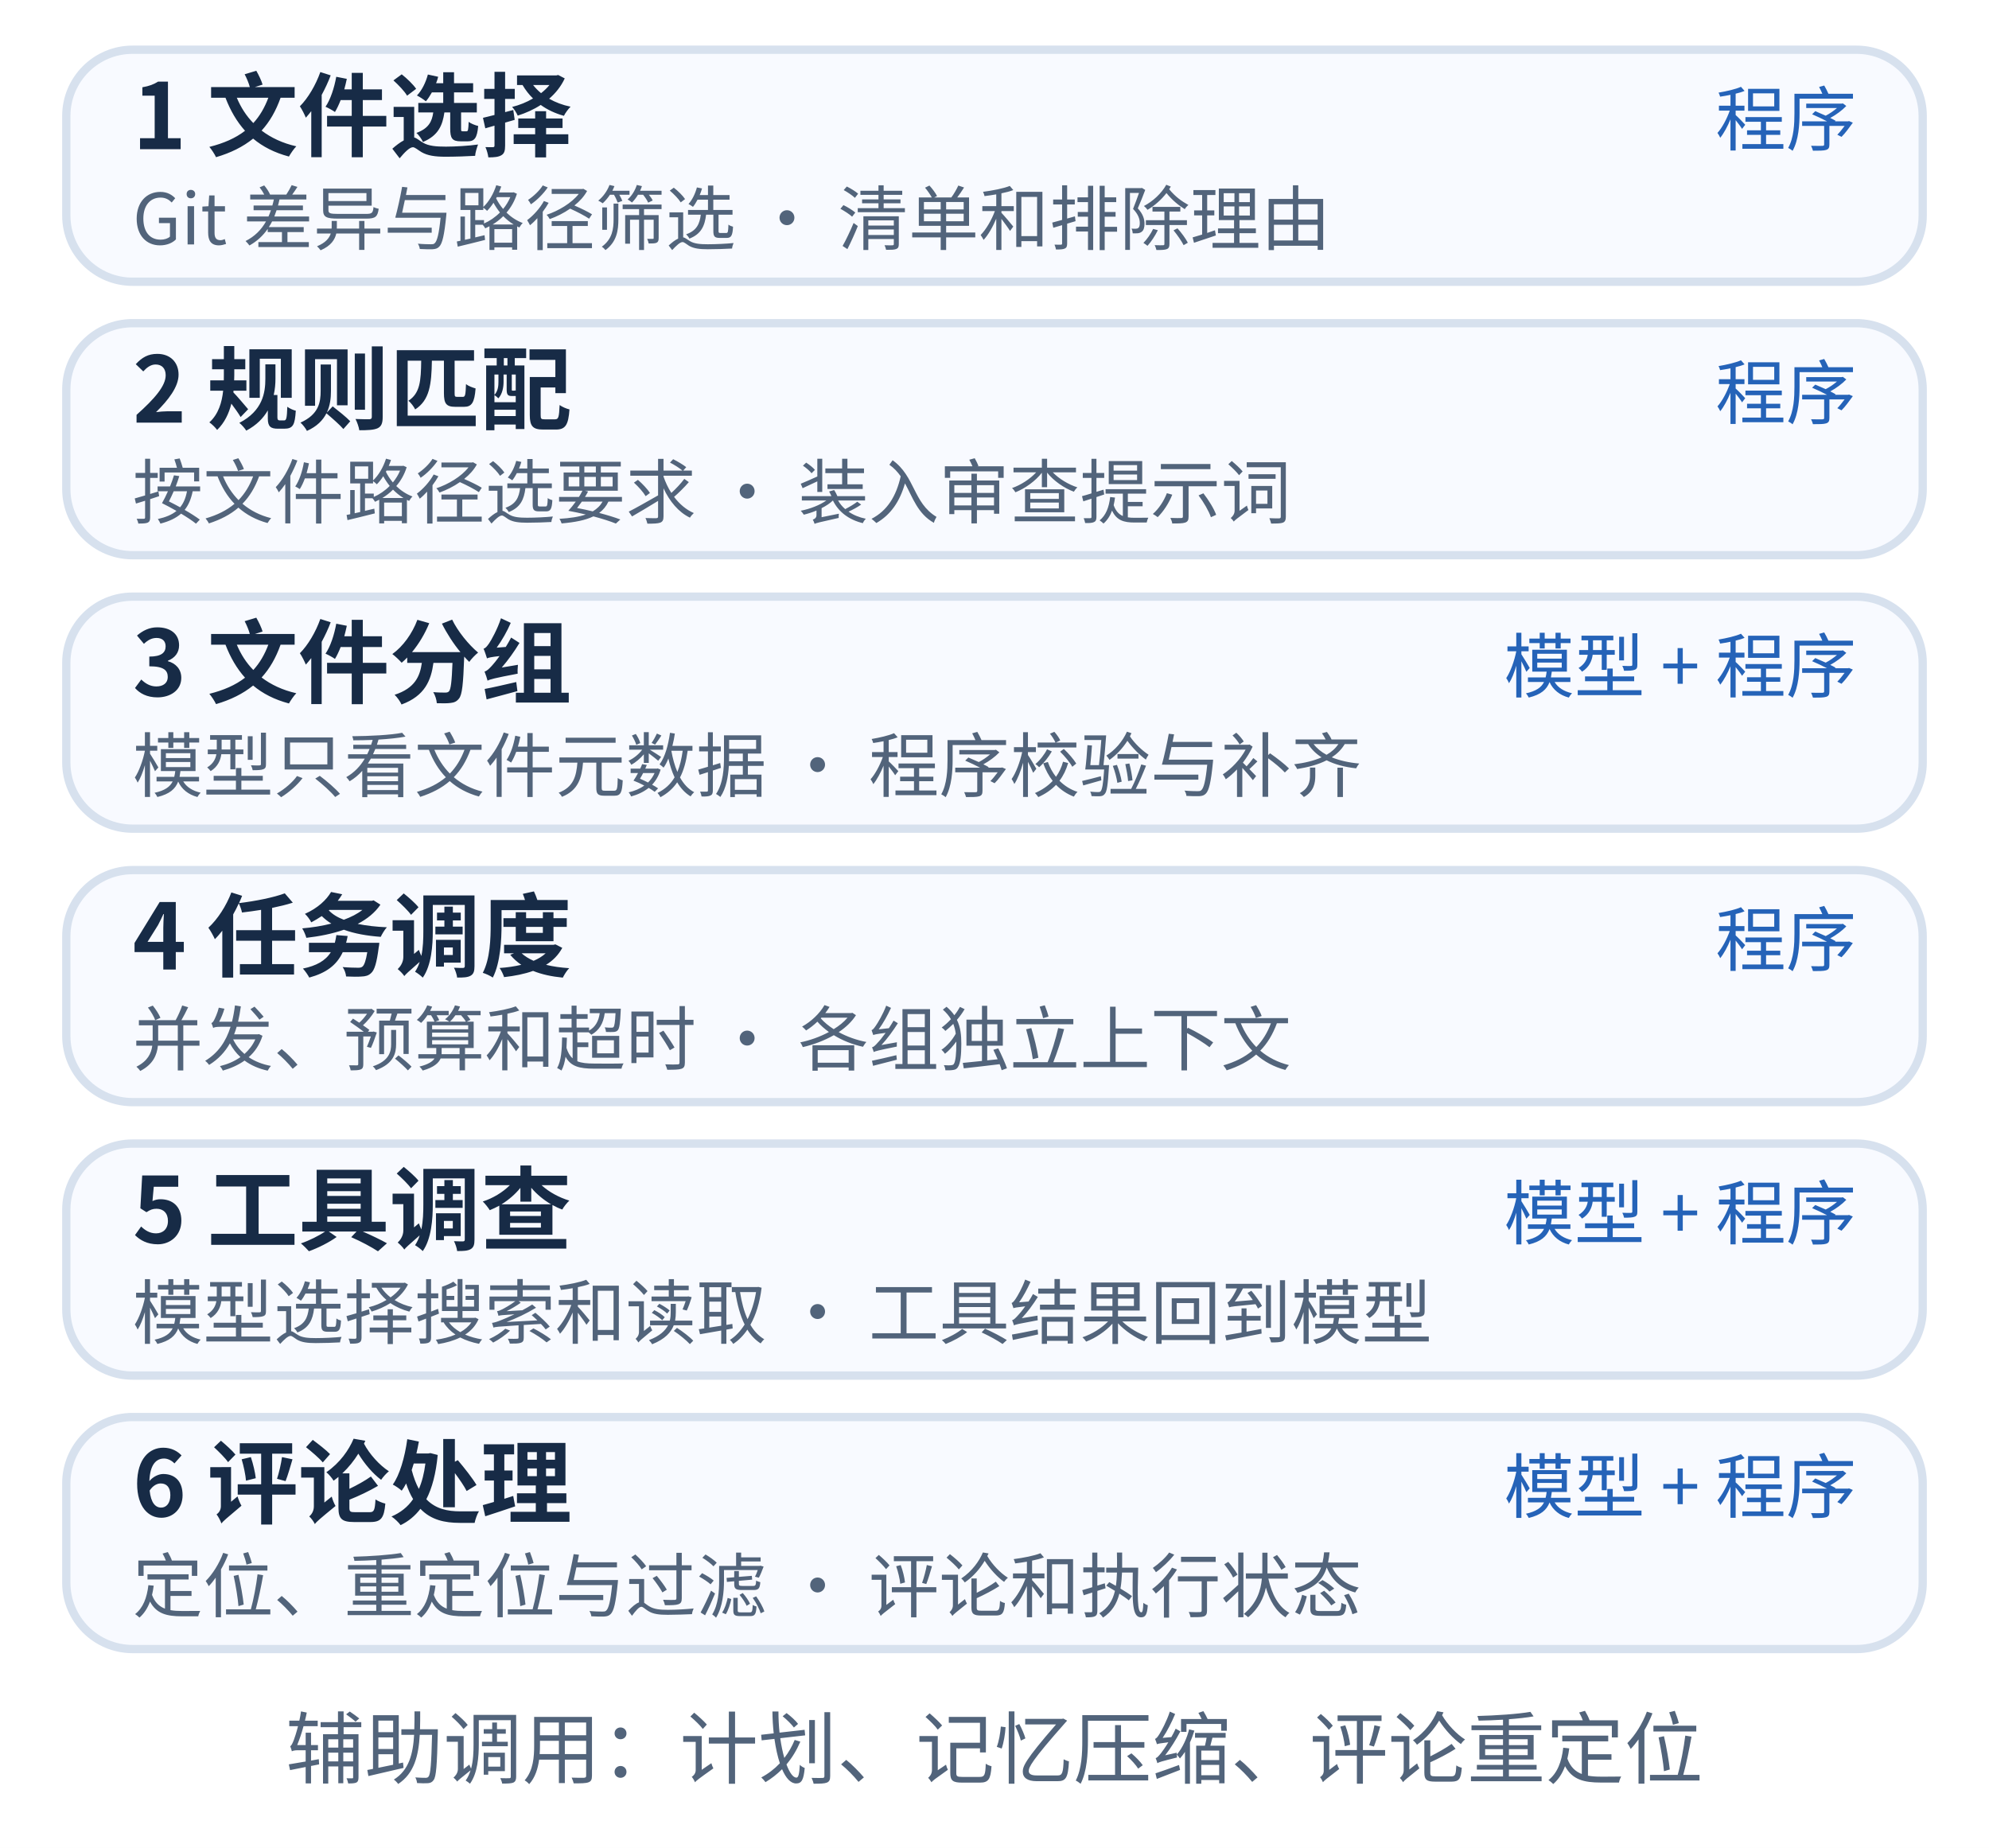
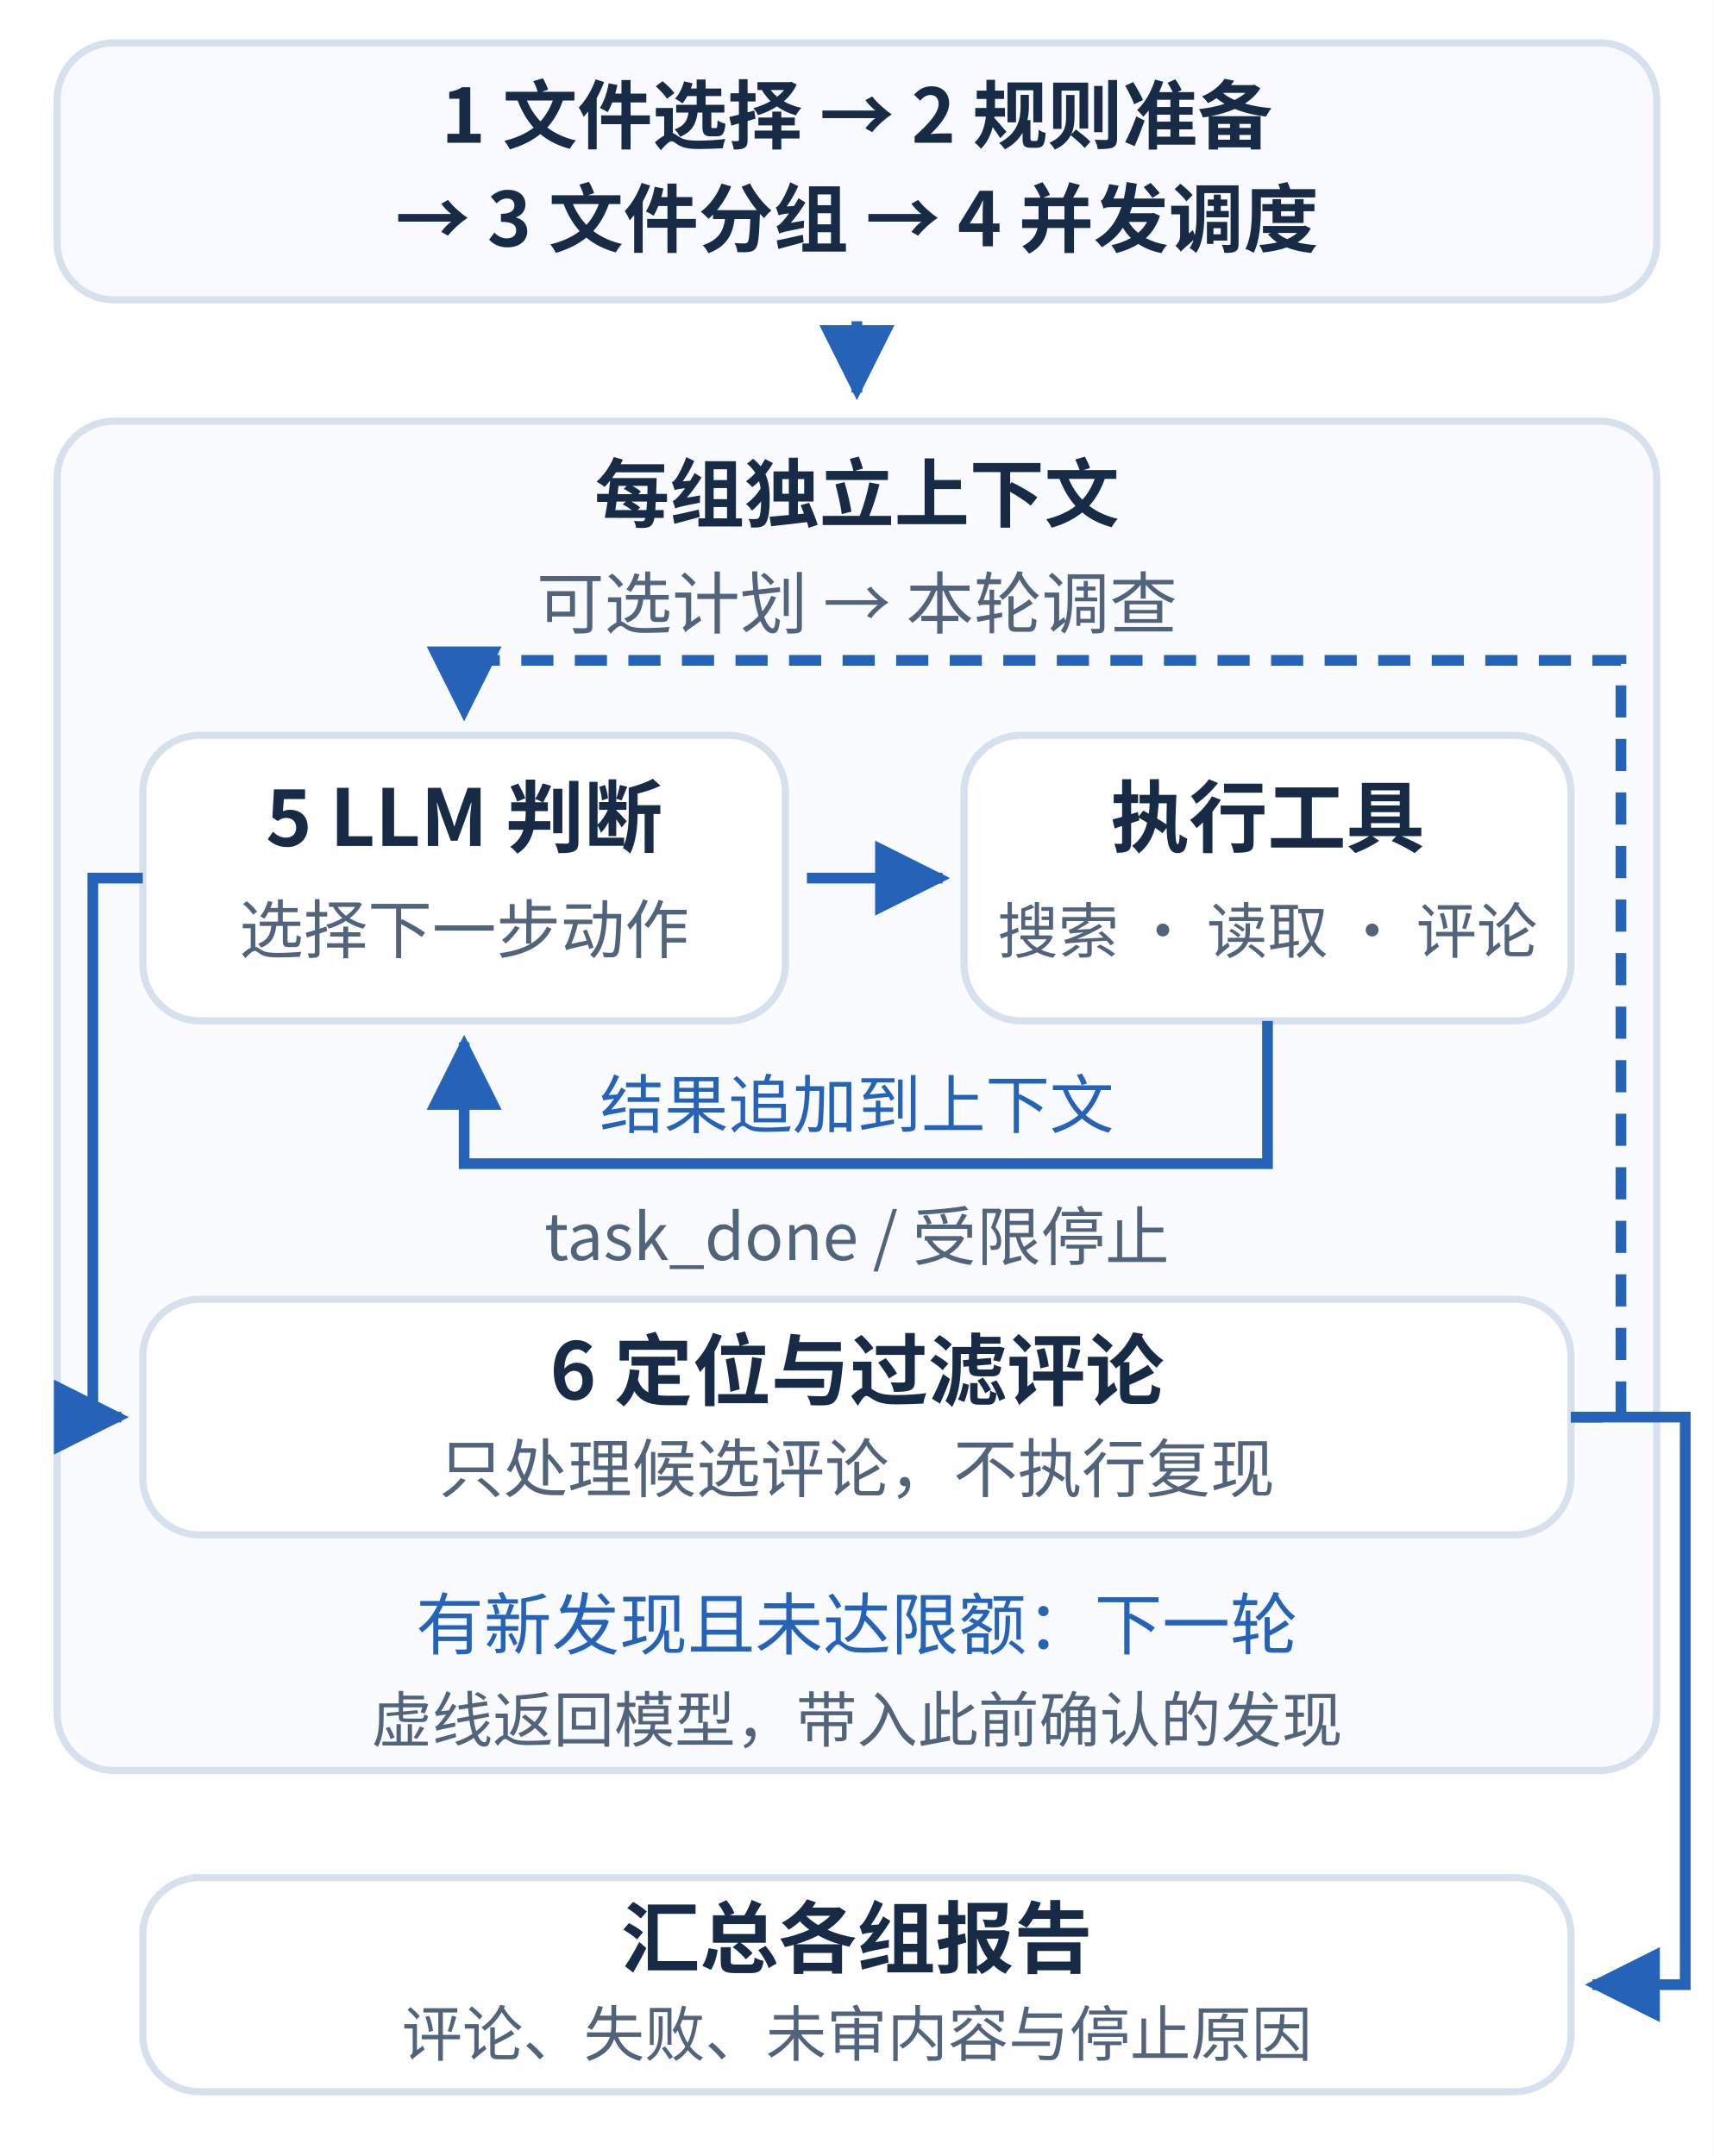
- <svg xmlns="http://www.w3.org/2000/svg" width="480" height="446" viewBox="0 0 480 446">
+ <svg xmlns="http://www.w3.org/2000/svg" width="480" height="604" viewBox="0 0 480 604">
  <defs>
    <marker id="arrow" viewBox="0 0 10 10" refX="9" refY="5" markerWidth="7" markerHeight="7" orient="auto-start-reverse">
      <path d="M0 0 L10 5 L0 10 z" fill="#2563b8" />
    </marker>
  </defs>
-   <rect width="480" height="446" fill="#ffffff" />
+   <rect width="480" height="604" fill="#ffffff" />
  <g font-family="Heiti SC, Noto Sans CJK SC, sans-serif">
-     <rect x="16" y="12" width="448" height="56" rx="16" fill="#f8faff" stroke="#d7e1ee" stroke-width="2" />
-     <text x="32" y="36" font-size="22" fill="#172b46" font-weight="600" text-anchor="start">1  文件选择</text>
-     <text x="448" y="35" font-size="17" fill="#2563b8" font-weight="400" text-anchor="end">程序</text>
-     <text x="32" y="59" font-size="17" fill="#52647b" font-weight="400" text-anchor="start">Git 差异与路径筛选 · 清单和排除理由</text>
-     <rect x="16" y="78" width="448" height="56" rx="16" fill="#f8faff" stroke="#d7e1ee" stroke-width="2" />
-     <text x="32" y="102" font-size="22" fill="#172b46" font-weight="600" text-anchor="start">2  规则匹配</text>
-     <text x="448" y="101" font-size="17" fill="#2563b8" font-weight="400" text-anchor="end">程序</text>
-     <text x="32" y="125" font-size="17" fill="#52647b" font-weight="400" text-anchor="start">按文件路径选要求 · 装入审查提示词</text>
-     <rect x="16" y="144" width="448" height="56" rx="16" fill="#f8faff" stroke="#d7e1ee" stroke-width="2" />
-     <text x="32" y="168" font-size="22" fill="#172b46" font-weight="600" text-anchor="start">3  文件分组</text>
-     <text x="448" y="167" font-size="17" fill="#2563b8" font-weight="400" text-anchor="end">模型 + 程序</text>
-     <text x="32" y="191" font-size="17" fill="#52647b" font-weight="400" text-anchor="start">模型只看文件元数据 · 程序校验与补齐</text>
-     <rect x="16" y="210" width="448" height="56" rx="16" fill="#f8faff" stroke="#d7e1ee" stroke-width="2" />
-     <text x="32" y="234" font-size="22" fill="#172b46" font-weight="600" text-anchor="start">4  任务调度</text>
-     <text x="448" y="233" font-size="17" fill="#2563b8" font-weight="400" text-anchor="end">程序</text>
-     <text x="32" y="257" font-size="17" fill="#52647b" font-weight="400" text-anchor="start">并发、预算和超时 · 各组独立上下文</text>
-     <rect x="16" y="276" width="448" height="56" rx="16" fill="#f8faff" stroke="#d7e1ee" stroke-width="2" />
-     <text x="32" y="300" font-size="22" fill="#172b46" font-weight="600" text-anchor="start">5  工具调查</text>
-     <text x="448" y="299" font-size="17" fill="#2563b8" font-weight="400" text-anchor="end">模型 + 程序</text>
-     <text x="32" y="323" font-size="17" fill="#52647b" font-weight="400" text-anchor="start">模型选择搜索和读取 · 工具结果回到模型</text>
-     <rect x="16" y="342" width="448" height="56" rx="16" fill="#f8faff" stroke="#d7e1ee" stroke-width="2" />
-     <text x="32" y="366" font-size="22" fill="#172b46" font-weight="600" text-anchor="start">6  评论处理</text>
-     <text x="448" y="365" font-size="17" fill="#2563b8" font-weight="400" text-anchor="end">模型 + 程序</text>
-     <text x="32" y="389" font-size="17" fill="#52647b" font-weight="400" text-anchor="start">定位、重定位与过滤 · 评论和执行状态</text>
-     <text x="240" y="429" font-size="19" fill="#52647b" font-weight="400" text-anchor="middle">辅助调用：计划、记忆压缩、评论重定位</text>
+     <rect x="16" y="12" width="448" height="72" rx="16" fill="#f8faff" stroke="#d7e1ee" stroke-width="2" />
+     <text x="240" y="40" font-size="21" fill="#172b46" font-weight="600" text-anchor="middle">1 文件选择 → 2 规则准备</text>
+     <text x="240" y="69" font-size="21" fill="#172b46" font-weight="600" text-anchor="middle">→ 3 文件分组 → 4 并发调度</text>
+     <path d="M240 90 L240 110" fill="none" stroke="#2563b8" stroke-width="3" marker-end="url(#arrow)" />
+     <rect x="16" y="118" width="448" height="378" rx="16" fill="#f9fbff" stroke="#d7e1ee" stroke-width="2" />
+     <text x="240" y="146" font-size="21" fill="#172b46" font-weight="600" text-anchor="middle">每组独立上下文</text>
+     <text x="240" y="176" font-size="19" fill="#52647b" font-weight="400" text-anchor="middle">可选计划 → 本轮调查</text>
+     <rect x="40" y="206" width="180" height="80" rx="16" fill="#ffffff" stroke="#d7e1ee" stroke-width="2" />
+     <rect x="270" y="206" width="170" height="80" rx="16" fill="#ffffff" stroke="#d7e1ee" stroke-width="2" />
+     <text x="130" y="237" font-size="22" fill="#172b46" font-weight="600" text-anchor="middle">5 LLM 判断</text>
+     <text x="130" y="267" font-size="18" fill="#52647b" font-weight="400" text-anchor="middle">选择下一步动作</text>
+     <text x="355" y="237" font-size="22" fill="#172b46" font-weight="600" text-anchor="middle">执行工具</text>
+     <text x="355" y="267" font-size="17" fill="#52647b" font-weight="400" text-anchor="middle">搜索 · 读取 · 评论</text>
+     <path d="M226 246 L264 246" fill="none" stroke="#2563b8" stroke-width="3" marker-end="url(#arrow)" />
+     <path d="M355 286 V326 H130 V292" fill="none" stroke="#2563b8" stroke-width="3" marker-end="url(#arrow)" />
+     <text x="240" y="316" font-size="18" fill="#2563b8" font-weight="400" text-anchor="middle">结果追加到上下文</text>
+     <path d="M40 246 H26 V397 H34" fill="none" stroke="#2563b8" stroke-width="3" marker-end="url(#arrow)" />
+     <text x="240" y="353" font-size="18" fill="#52647b" font-weight="400" text-anchor="middle">task_done / 受限停止</text>
+     <rect x="40" y="364" width="400" height="66" rx="16" fill="#ffffff" stroke="#d7e1ee" stroke-width="2" />
+     <text x="240" y="392" font-size="22" fill="#172b46" font-weight="600" text-anchor="middle">6 定位与过滤评论</text>
+     <text x="240" y="418" font-size="18" fill="#52647b" font-weight="400" text-anchor="middle">只处理候选评论，不执行复现</text>
+     <path d="M440 397 H454 V185 H130 V200" fill="none" stroke="#2563b8" stroke-width="3" stroke-dasharray="9 6" marker-end="url(#arrow)" />
+     <text x="240" y="462" font-size="19" fill="#2563b8" font-weight="400" text-anchor="middle">有新发现且未达限额：下一轮</text>
+     <text x="240" y="488" font-size="17" fill="#52647b" font-weight="400" text-anchor="middle">虚线返回模型，带入此前确认的发现</text>
+     <path d="M440 397 H472 V556 H446" fill="none" stroke="#2563b8" stroke-width="3" marker-end="url(#arrow)" />
+     <rect x="40" y="526" width="400" height="60" rx="16" fill="#ffffff" stroke="#d7e1ee" stroke-width="2" />
+     <text x="240" y="551" font-size="22" fill="#172b46" font-weight="600" text-anchor="middle">汇总各组报告</text>
+     <text x="240" y="576" font-size="17" fill="#52647b" font-weight="400" text-anchor="middle">评论、失败、未审内容与停止原因</text>
  </g>
</svg>
